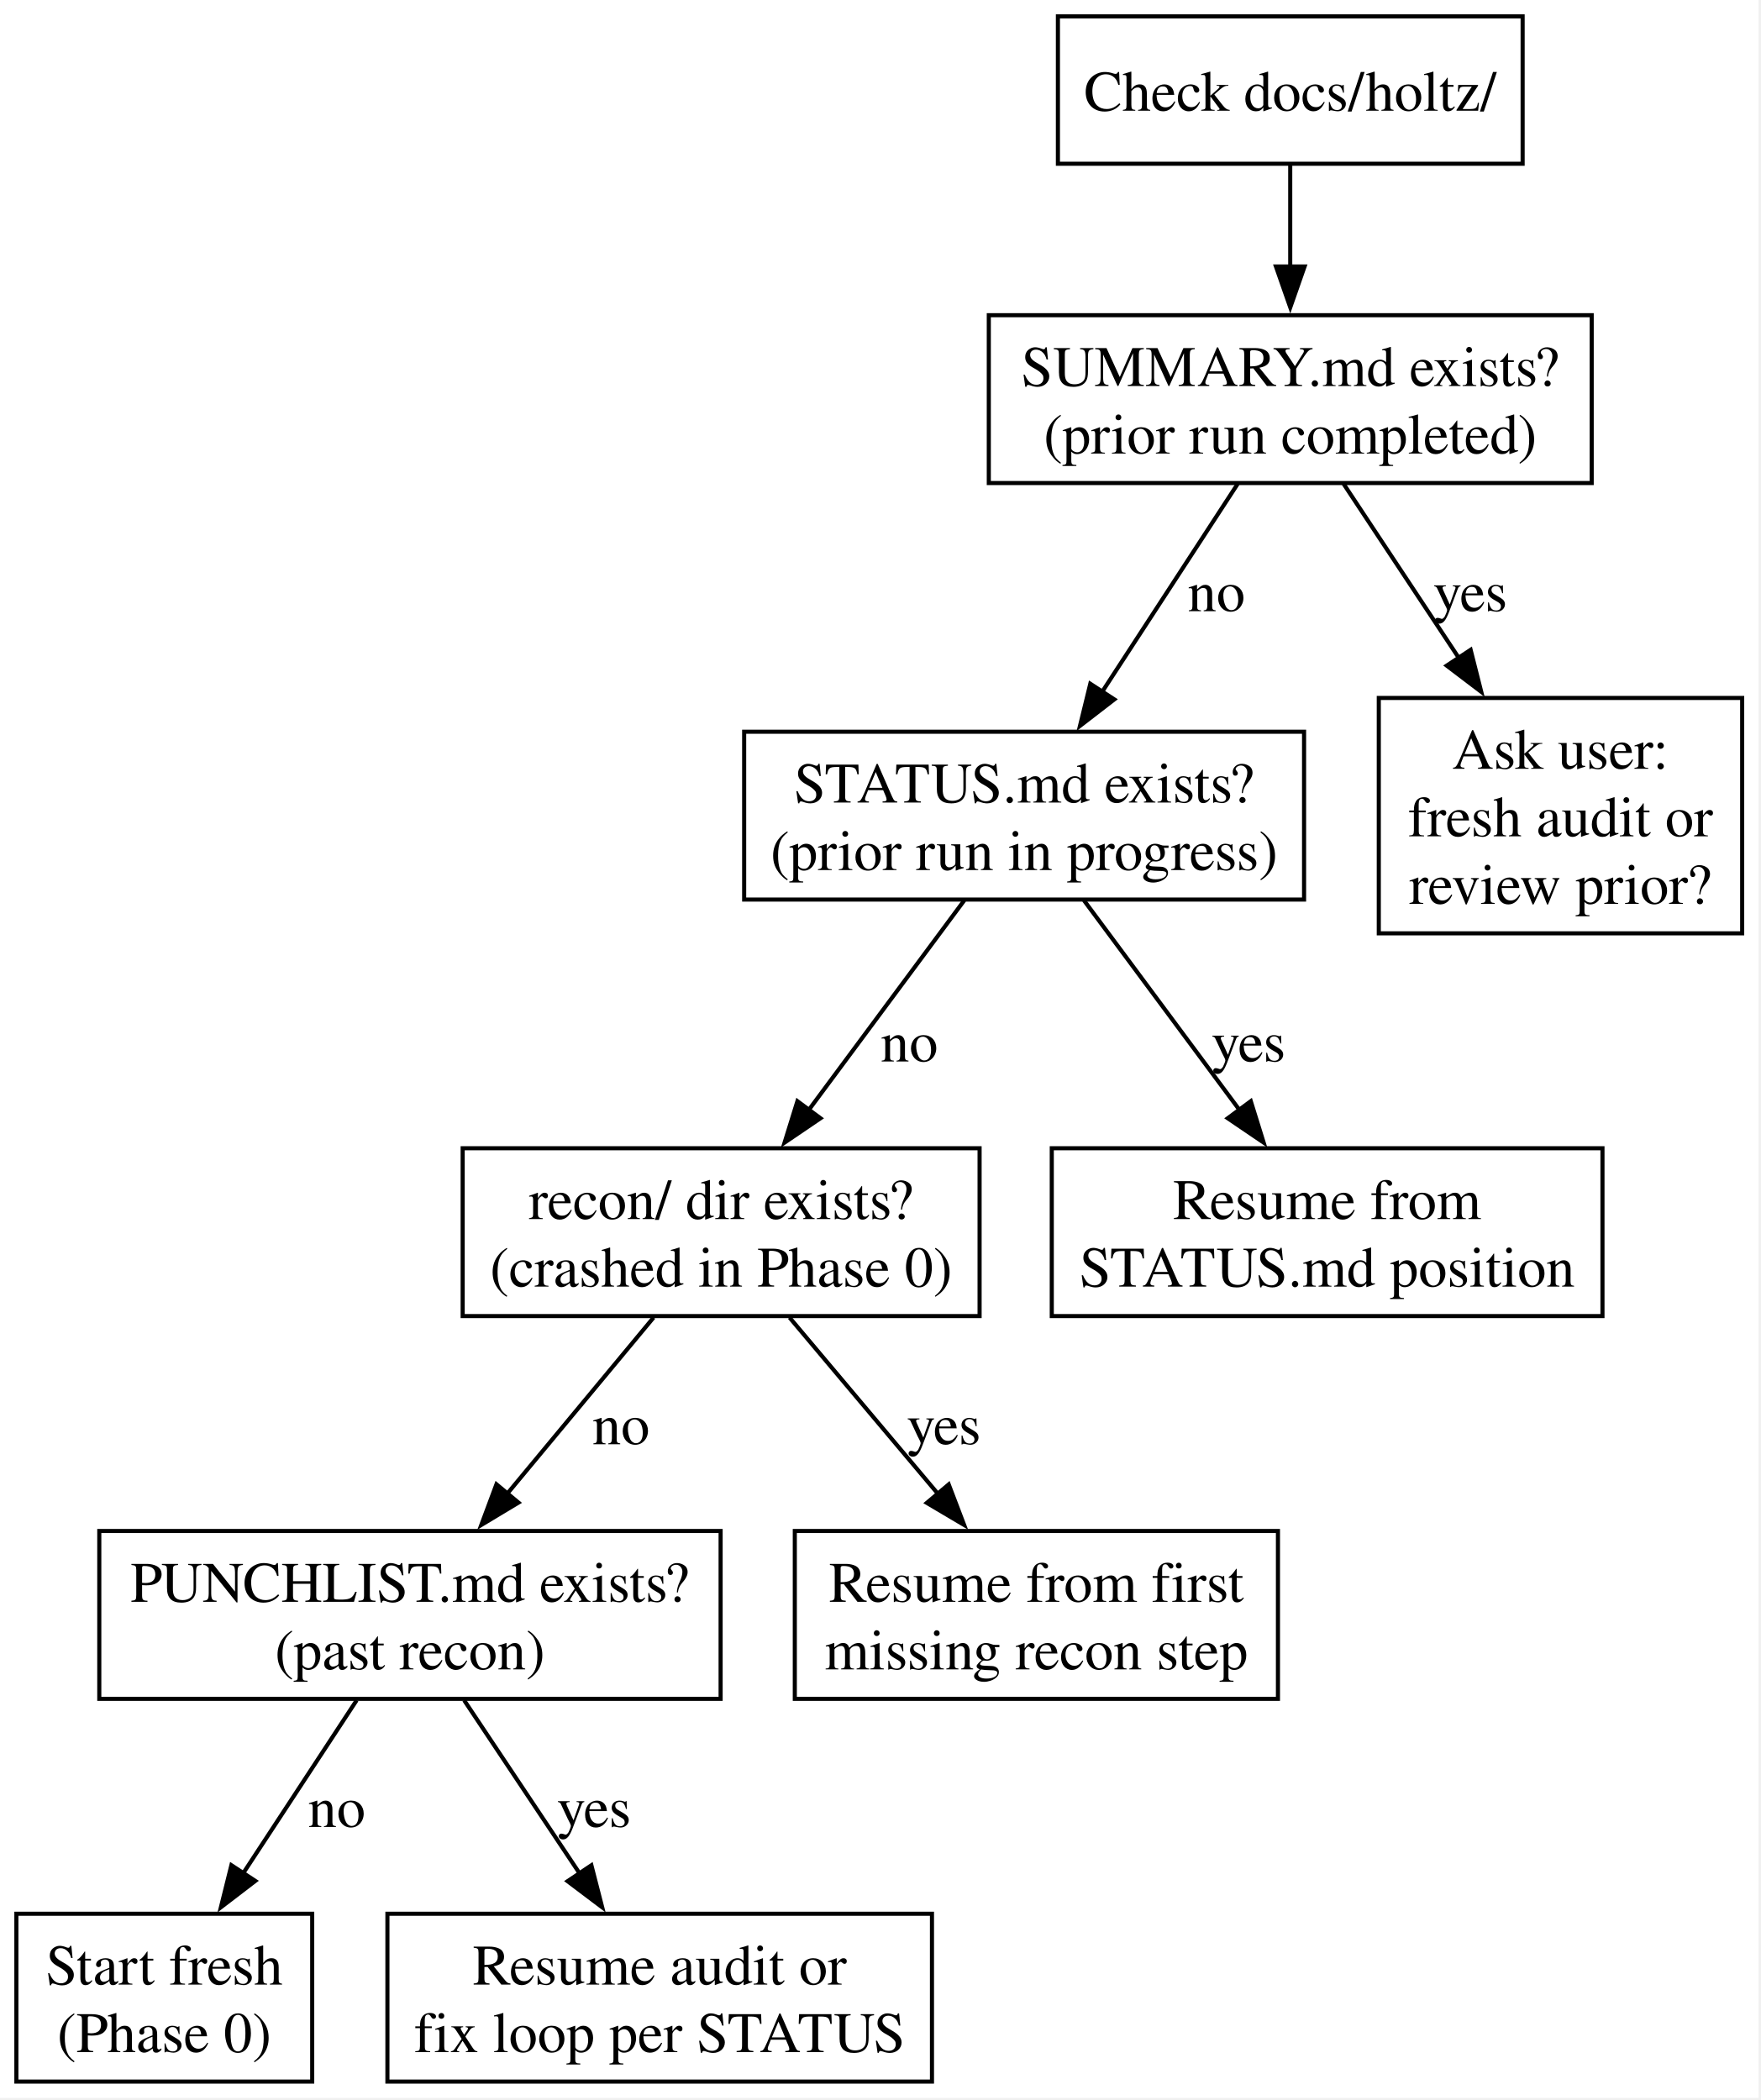
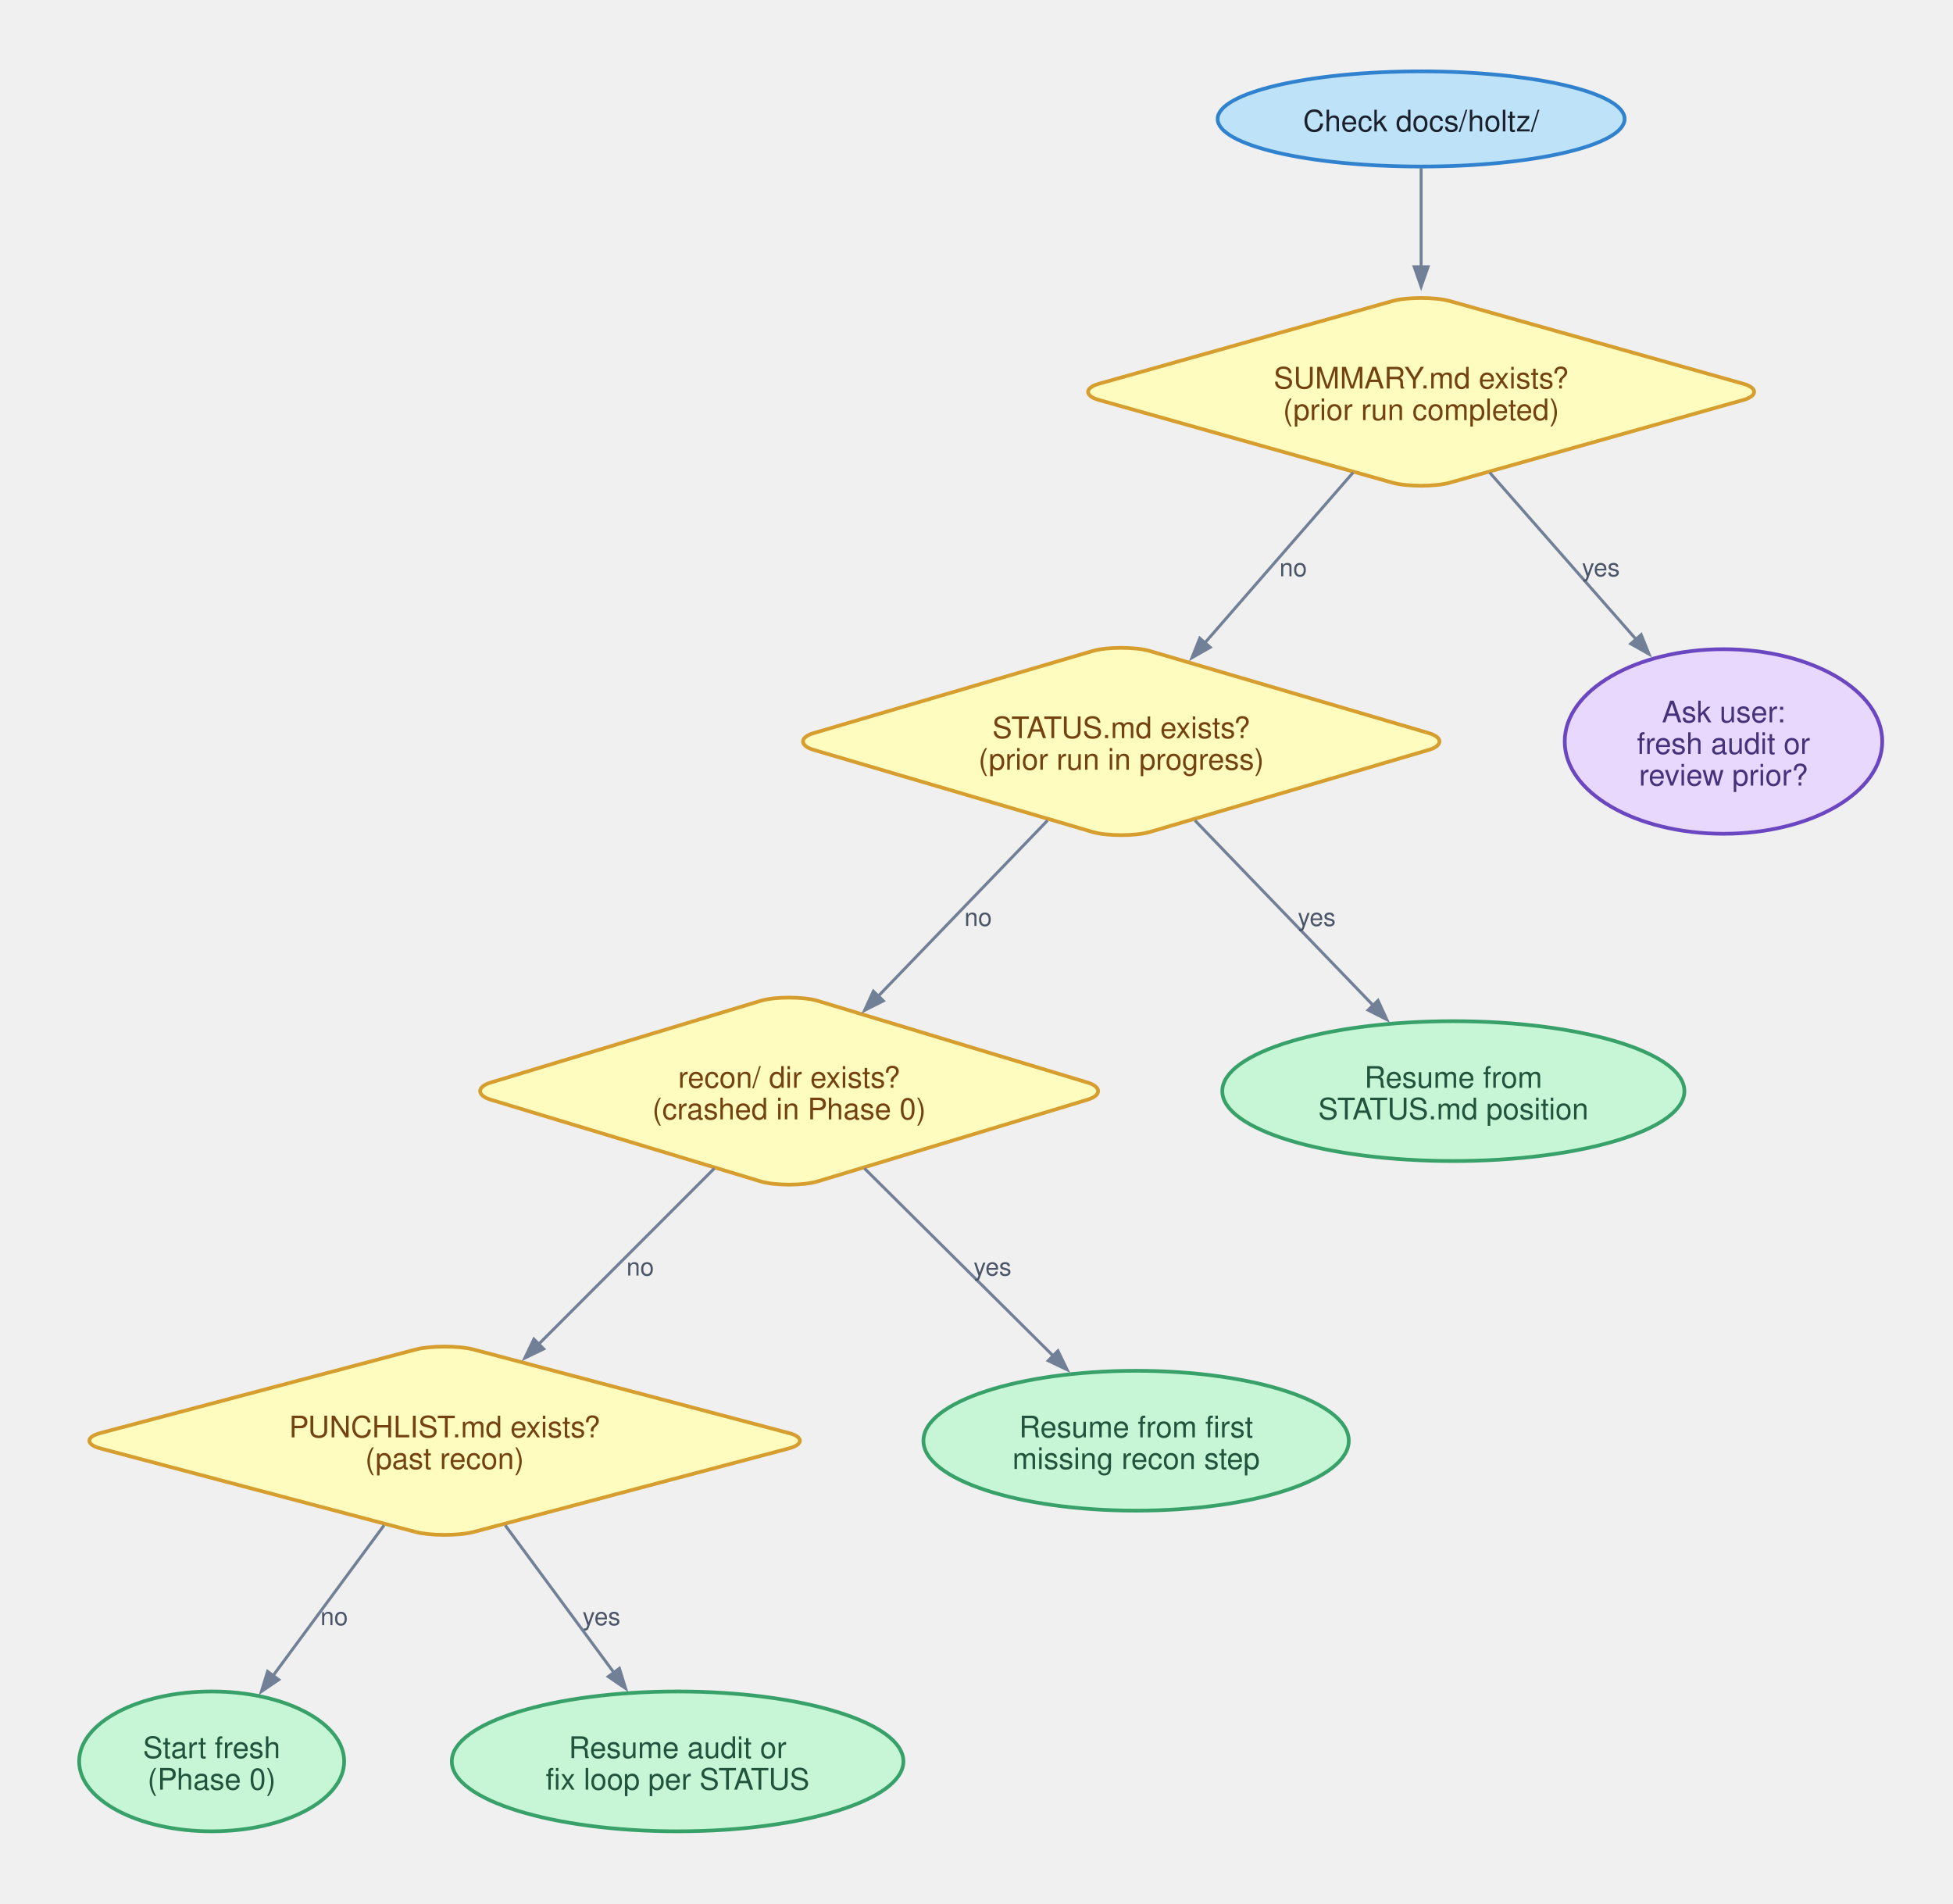
- <svg xmlns="http://www.w3.org/2000/svg" width="430pt" height="513pt" viewBox="0.00 0.00 430.00 513.00">
-   <g id="graph0" class="graph" transform="scale(1 1) rotate(0) translate(4 508.5)">
-     <polygon fill="white" stroke="none" points="-4,4 -4,-508.5 425.5,-508.5 425.5,4 -4,4" />
+ <svg xmlns="http://www.w3.org/2000/svg" width="788pt" height="768pt" viewBox="0.00 0.00 788.00 768.00">
+   <g id="graph0" class="graph" transform="scale(1 1) rotate(0) translate(28.8 738.82)">
    <g id="node1" class="node">
-       <polygon fill="none" stroke="black" points="367.88,-504.5 254.38,-504.5 254.38,-468.5 367.88,-468.5 367.88,-504.5" />
-       <text xml:space="preserve" text-anchor="middle" x="311.12" y="-481.45" font-family="Times,serif" font-size="14.00">Check docs/holtz/</text>
+       <ellipse fill="#bee3f8" stroke="#3182ce" stroke-width="1.5" cx="544.6" cy="-690.83" rx="82.1" ry="19.2" />
+       <text xml:space="preserve" text-anchor="middle" x="544.6" y="-685.8" font-family="Helvetica,sans-Serif" font-size="12.00" fill="#1a202c">Check docs/holtz/</text>
    </g>
    <g id="node2" class="node">
-       <polygon fill="none" stroke="black" points="384.75,-431.5 237.5,-431.5 237.5,-390.5 384.75,-390.5 384.75,-431.5" />
-       <text xml:space="preserve" text-anchor="middle" x="311.12" y="-414.2" font-family="Times,serif" font-size="14.00">SUMMARY.md exists?</text>
-       <text xml:space="preserve" text-anchor="middle" x="311.12" y="-397.7" font-family="Times,serif" font-size="14.00">(prior run completed)</text>
+       <path fill="#fefcbf" stroke="#d69e2e" stroke-width="1.5" d="M533.05,-617.37C533.05,-617.37 414.55,-583.98 414.55,-583.98 408.78,-582.35 408.78,-579.1 414.55,-577.47 414.55,-577.47 533.05,-544.08 533.05,-544.08 538.82,-542.45 550.38,-542.45 556.15,-544.08 556.15,-544.08 674.65,-577.47 674.65,-577.47 680.42,-579.1 680.42,-582.35 674.65,-583.98 674.65,-583.98 556.15,-617.37 556.15,-617.37 550.38,-619 538.82,-619 533.05,-617.37" />
+       <text xml:space="preserve" text-anchor="middle" x="544.6" y="-582.08" font-family="Helvetica,sans-Serif" font-size="12.00" fill="#744210">SUMMARY.md exists?</text>
+       <text xml:space="preserve" text-anchor="middle" x="544.6" y="-569.33" font-family="Helvetica,sans-Serif" font-size="12.00" fill="#744210">(prior run completed)</text>
    </g>
    <g id="edge1" class="edge">
-       <path fill="none" stroke="black" d="M311.12,-468.08C311.12,-460.7 311.12,-451.85 311.12,-443.4" />
-       <polygon fill="black" stroke="black" points="314.63,-443.4 311.13,-433.4 307.63,-443.4 314.63,-443.4" />
+       <path fill="none" stroke="#718096" stroke-width="1.2" d="M544.6,-671C544.6,-659.89 544.6,-645.27 544.6,-631.08" />
+       <polygon fill="#718096" stroke="#718096" stroke-width="1.2" points="547.4,-631.19 544.6,-623.19 541.8,-631.19 547.4,-631.19" />
    </g>
    <g id="node3" class="node">
-       <polygon fill="none" stroke="black" points="314.5,-329.75 177.75,-329.75 177.75,-288.75 314.5,-288.75 314.5,-329.75" />
-       <text xml:space="preserve" text-anchor="middle" x="246.12" y="-312.45" font-family="Times,serif" font-size="14.00">STATUS.md exists?</text>
-       <text xml:space="preserve" text-anchor="middle" x="246.12" y="-295.95" font-family="Times,serif" font-size="14.00">(prior run in progress)</text>
+       <path fill="#fefcbf" stroke="#d69e2e" stroke-width="1.5" d="M412.09,-476.19C412.09,-476.19 299.51,-443.06 299.51,-443.06 293.76,-441.37 293.76,-437.98 299.51,-436.29 299.51,-436.29 412.09,-403.16 412.09,-403.16 417.84,-401.47 429.36,-401.47 435.11,-403.16 435.11,-403.16 547.69,-436.29 547.69,-436.29 553.44,-437.98 553.44,-441.37 547.69,-443.06 547.69,-443.06 435.11,-476.19 435.11,-476.19 429.36,-477.88 417.84,-477.88 412.09,-476.19" />
+       <text xml:space="preserve" text-anchor="middle" x="423.6" y="-441.03" font-family="Helvetica,sans-Serif" font-size="12.00" fill="#744210">STATUS.md exists?</text>
+       <text xml:space="preserve" text-anchor="middle" x="423.6" y="-428.28" font-family="Helvetica,sans-Serif" font-size="12.00" fill="#744210">(prior run in progress)</text>
    </g>
    <g id="edge3" class="edge">
-       <path fill="none" stroke="black" d="M298.28,-390.29C288.85,-375.81 275.87,-355.89 265.22,-339.55" />
-       <polygon fill="black" stroke="black" points="268.16,-337.65 259.77,-331.18 262.29,-341.47 268.16,-337.65" />
-       <text xml:space="preserve" text-anchor="middle" x="293.11" y="-359.2" font-family="Times,serif" font-size="14.00">no</text>
+       <path fill="none" stroke="#718096" stroke-width="1.2" d="M517.14,-548.17C499.35,-527.73 476.06,-500.96 457.17,-479.26" />
+       <polygon fill="#718096" stroke="#718096" stroke-width="1.2" points="459.5,-477.67 452.14,-473.47 455.28,-481.35 459.5,-477.67" />
+       <text xml:space="preserve" text-anchor="middle" x="492.98" y="-506.33" font-family="Helvetica,sans-Serif" font-size="10.00" fill="#4a5568">no</text>
    </g>
    <g id="node10" class="node">
-       <polygon fill="none" stroke="black" points="421.5,-338 332.75,-338 332.75,-280.5 421.5,-280.5 421.5,-338" />
-       <text xml:space="preserve" text-anchor="middle" x="377.12" y="-320.7" font-family="Times,serif" font-size="14.00">Ask user:</text>
-       <text xml:space="preserve" text-anchor="middle" x="377.12" y="-304.2" font-family="Times,serif" font-size="14.00">fresh audit or</text>
-       <text xml:space="preserve" text-anchor="middle" x="377.12" y="-287.7" font-family="Times,serif" font-size="14.00">review prior?</text>
+       <ellipse fill="#e9d8fd" stroke="#6b46c1" stroke-width="1.5" cx="666.6" cy="-439.68" rx="64.06" ry="37.23" />
+       <text xml:space="preserve" text-anchor="middle" x="666.6" y="-447.4" font-family="Helvetica,sans-Serif" font-size="12.00" fill="#44337a">Ask user:</text>
+       <text xml:space="preserve" text-anchor="middle" x="666.6" y="-434.65" font-family="Helvetica,sans-Serif" font-size="12.00" fill="#44337a">fresh audit or</text>
+       <text xml:space="preserve" text-anchor="middle" x="666.6" y="-421.9" font-family="Helvetica,sans-Serif" font-size="12.00" fill="#44337a">review prior?</text>
    </g>
    <g id="edge2" class="edge">
-       <path fill="none" stroke="black" d="M324.16,-390.29C332.24,-378.09 342.87,-362.03 352.48,-347.5" />
-       <polygon fill="black" stroke="black" points="355.18,-349.76 357.78,-339.49 349.34,-345.9 355.18,-349.76" />
-       <text xml:space="preserve" text-anchor="middle" x="355.1" y="-359.2" font-family="Times,serif" font-size="14.00">yes</text>
+       <path fill="none" stroke="#718096" stroke-width="1.2" d="M572.28,-548.17C589.77,-528.25 612.52,-502.32 631.29,-480.92" />
+       <polygon fill="#718096" stroke="#718096" stroke-width="1.2" points="633.38,-482.78 636.56,-474.92 629.17,-479.09 633.38,-482.78" />
+       <text xml:space="preserve" text-anchor="middle" x="617.13" y="-506.33" font-family="Helvetica,sans-Serif" font-size="10.00" fill="#4a5568">yes</text>
    </g>
    <g id="node4" class="node">
-       <polygon fill="none" stroke="black" points="235.25,-228 109,-228 109,-187 235.25,-187 235.25,-228" />
-       <text xml:space="preserve" text-anchor="middle" x="172.12" y="-210.7" font-family="Times,serif" font-size="14.00">recon/ dir exists?</text>
-       <text xml:space="preserve" text-anchor="middle" x="172.12" y="-194.2" font-family="Times,serif" font-size="14.00">(crashed in Phase 0)</text>
+       <path fill="#fefcbf" stroke="#d69e2e" stroke-width="1.5" d="M278.11,-335.05C278.11,-335.05 169.24,-302.1 169.24,-302.1 163.49,-300.36 163.49,-296.89 169.24,-295.15 169.24,-295.15 278.11,-262.2 278.11,-262.2 283.86,-260.46 295.34,-260.46 301.09,-262.2 301.09,-262.2 409.96,-295.15 409.96,-295.15 415.71,-296.89 415.71,-300.36 409.96,-302.1 409.96,-302.1 301.09,-335.05 301.09,-335.05 295.34,-336.79 283.86,-336.79 278.11,-335.05" />
+       <text xml:space="preserve" text-anchor="middle" x="289.6" y="-299.98" font-family="Helvetica,sans-Serif" font-size="12.00" fill="#744210">recon/ dir exists?</text>
+       <text xml:space="preserve" text-anchor="middle" x="289.6" y="-287.23" font-family="Helvetica,sans-Serif" font-size="12.00" fill="#744210">(crashed in Phase 0)</text>
    </g>
    <g id="edge5" class="edge">
-       <path fill="none" stroke="black" d="M231.5,-288.54C220.66,-273.92 205.71,-253.77 193.52,-237.34" />
-       <polygon fill="black" stroke="black" points="196.39,-235.33 187.62,-229.38 190.76,-239.5 196.39,-235.33" />
-       <text xml:space="preserve" text-anchor="middle" x="218.09" y="-249.2" font-family="Times,serif" font-size="14.00">no</text>
+       <path fill="none" stroke="#718096" stroke-width="1.2" d="M393.86,-407.82C373.68,-386.88 346.9,-359.08 325.53,-336.91" />
+       <polygon fill="#718096" stroke="#718096" stroke-width="1.2" points="327.62,-335.05 320.06,-331.23 323.59,-338.93 327.62,-335.05" />
+       <text xml:space="preserve" text-anchor="middle" x="365.87" y="-365.28" font-family="Helvetica,sans-Serif" font-size="10.00" fill="#4a5568">no</text>
    </g>
    <g id="node7" class="node">
-       <polygon fill="none" stroke="black" points="387.38,-228 252.88,-228 252.88,-187 387.38,-187 387.38,-228" />
-       <text xml:space="preserve" text-anchor="middle" x="320.12" y="-210.7" font-family="Times,serif" font-size="14.00">Resume from</text>
-       <text xml:space="preserve" text-anchor="middle" x="320.12" y="-194.2" font-family="Times,serif" font-size="14.00">STATUS.md position</text>
+       <ellipse fill="#c6f6d5" stroke="#38a169" stroke-width="1.5" cx="557.6" cy="-298.63" rx="93.23" ry="28.21" />
+       <text xml:space="preserve" text-anchor="middle" x="557.6" y="-299.98" font-family="Helvetica,sans-Serif" font-size="12.00" fill="#22543d">Resume from</text>
+       <text xml:space="preserve" text-anchor="middle" x="557.6" y="-287.23" font-family="Helvetica,sans-Serif" font-size="12.00" fill="#22543d">STATUS.md position</text>
    </g>
    <g id="edge4" class="edge">
-       <path fill="none" stroke="black" d="M260.75,-288.54C271.59,-273.92 286.54,-253.77 298.73,-237.34" />
-       <polygon fill="black" stroke="black" points="301.49,-239.5 304.63,-229.38 295.86,-235.33 301.49,-239.5" />
-       <text xml:space="preserve" text-anchor="middle" x="300.93" y="-249.2" font-family="Times,serif" font-size="14.00">yes</text>
+       <path fill="none" stroke="#718096" stroke-width="1.2" d="M453.34,-407.82C474.72,-385.63 503.53,-355.74 525.44,-333" />
+       <polygon fill="#718096" stroke="#718096" stroke-width="1.2" points="527.21,-335.2 530.75,-327.49 523.18,-331.31 527.21,-335.2" />
+       <text xml:space="preserve" text-anchor="middle" x="502.49" y="-365.28" font-family="Helvetica,sans-Serif" font-size="10.00" fill="#4a5568">yes</text>
    </g>
    <g id="node5" class="node">
-       <polygon fill="none" stroke="black" points="172,-134.5 20.25,-134.5 20.25,-93.5 172,-93.5 172,-134.5" />
-       <text xml:space="preserve" text-anchor="middle" x="96.12" y="-117.2" font-family="Times,serif" font-size="14.00">PUNCHLIST.md exists?</text>
-       <text xml:space="preserve" text-anchor="middle" x="96.12" y="-100.7" font-family="Times,serif" font-size="14.00">(past recon)</text>
+       <path fill="#fefcbf" stroke="#d69e2e" stroke-width="1.5" d="M139,-194.4C139,-194.4 11.6,-160.65 11.6,-160.65 5.8,-159.11 5.8,-156.04 11.6,-154.5 11.6,-154.5 139,-120.75 139,-120.75 144.8,-119.21 156.4,-119.21 162.2,-120.75 162.2,-120.75 289.6,-154.5 289.6,-154.5 295.4,-156.04 295.4,-159.11 289.6,-160.65 289.6,-160.65 162.2,-194.4 162.2,-194.4 156.4,-195.94 144.8,-195.94 139,-194.4" />
+       <text xml:space="preserve" text-anchor="middle" x="150.6" y="-158.93" font-family="Helvetica,sans-Serif" font-size="12.00" fill="#744210">PUNCHLIST.md exists?</text>
+       <text xml:space="preserve" text-anchor="middle" x="150.6" y="-146.18" font-family="Helvetica,sans-Serif" font-size="12.00" fill="#744210">(past recon)</text>
    </g>
    <g id="edge7" class="edge">
-       <path fill="none" stroke="black" d="M155.63,-186.65C145.18,-174.06 131.48,-157.57 119.86,-143.58" />
-       <polygon fill="black" stroke="black" points="122.63,-141.44 113.55,-135.98 117.25,-145.91 122.63,-141.44" />
-       <text xml:space="preserve" text-anchor="middle" x="147.68" y="-155.7" font-family="Times,serif" font-size="14.00">no</text>
+       <path fill="none" stroke="#718096" stroke-width="1.2" d="M259.44,-267.46C238.6,-246.61 210.72,-218.72 188.4,-196.39" />
+       <polygon fill="#718096" stroke="#718096" stroke-width="1.2" points="190.58,-194.62 182.95,-190.94 186.62,-198.57 190.58,-194.62" />
+       <text xml:space="preserve" text-anchor="middle" x="229.52" y="-224.23" font-family="Helvetica,sans-Serif" font-size="10.00" fill="#4a5568">no</text>
    </g>
    <g id="node8" class="node">
-       <polygon fill="none" stroke="black" points="308.12,-134.5 190.12,-134.5 190.12,-93.5 308.12,-93.5 308.12,-134.5" />
-       <text xml:space="preserve" text-anchor="middle" x="249.12" y="-117.2" font-family="Times,serif" font-size="14.00">Resume from first</text>
-       <text xml:space="preserve" text-anchor="middle" x="249.12" y="-100.7" font-family="Times,serif" font-size="14.00">missing recon step</text>
+       <ellipse fill="#c6f6d5" stroke="#38a169" stroke-width="1.5" cx="429.6" cy="-157.58" rx="85.81" ry="28.21" />
+       <text xml:space="preserve" text-anchor="middle" x="429.6" y="-158.93" font-family="Helvetica,sans-Serif" font-size="12.00" fill="#22543d">Resume from first</text>
+       <text xml:space="preserve" text-anchor="middle" x="429.6" y="-146.18" font-family="Helvetica,sans-Serif" font-size="12.00" fill="#22543d">missing recon step</text>
    </g>
    <g id="edge6" class="edge">
-       <path fill="none" stroke="black" d="M188.83,-186.65C199.43,-174.06 213.31,-157.57 225.08,-143.58" />
-       <polygon fill="black" stroke="black" points="227.71,-145.88 231.48,-135.97 222.36,-141.37 227.71,-145.88" />
-       <text xml:space="preserve" text-anchor="middle" x="226.52" y="-155.7" font-family="Times,serif" font-size="14.00">yes</text>
+       <path fill="none" stroke="#718096" stroke-width="1.2" d="M319.98,-267.46C342.43,-245.16 372.98,-214.82 396.13,-191.82" />
+       <polygon fill="#718096" stroke="#718096" stroke-width="1.2" points="398.06,-193.85 401.77,-186.22 394.12,-189.87 398.06,-193.85" />
+       <text xml:space="preserve" text-anchor="middle" x="371.67" y="-224.23" font-family="Helvetica,sans-Serif" font-size="10.00" fill="#4a5568">yes</text>
    </g>
    <g id="node6" class="node">
-       <polygon fill="none" stroke="black" points="72.25,-41 0,-41 0,0 72.25,0 72.25,-41" />
-       <text xml:space="preserve" text-anchor="middle" x="36.12" y="-23.7" font-family="Times,serif" font-size="14.00">Start fresh</text>
-       <text xml:space="preserve" text-anchor="middle" x="36.12" y="-7.2" font-family="Times,serif" font-size="14.00">(Phase 0)</text>
+       <ellipse fill="#c6f6d5" stroke="#38a169" stroke-width="1.5" cx="56.6" cy="-28.21" rx="53.46" ry="28.21" />
+       <text xml:space="preserve" text-anchor="middle" x="56.6" y="-29.56" font-family="Helvetica,sans-Serif" font-size="12.00" fill="#22543d">Start fresh</text>
+       <text xml:space="preserve" text-anchor="middle" x="56.6" y="-16.81" font-family="Helvetica,sans-Serif" font-size="12.00" fill="#22543d">(Phase 0)</text>
    </g>
    <g id="edge9" class="edge">
-       <path fill="none" stroke="black" d="M83.11,-93.15C75.01,-80.8 64.45,-64.69 55.39,-50.88" />
-       <polygon fill="black" stroke="black" points="58.36,-49.02 49.95,-42.58 52.51,-52.86 58.36,-49.02" />
-       <text xml:space="preserve" text-anchor="middle" x="78.25" y="-62.2" font-family="Times,serif" font-size="14.00">no</text>
+       <path fill="none" stroke="#718096" stroke-width="1.2" d="M126.15,-123.45C112.34,-104.74 95.14,-81.43 81.3,-62.68" />
+       <polygon fill="#718096" stroke="#718096" stroke-width="1.2" points="83.67,-61.18 76.67,-56.4 79.17,-64.5 83.67,-61.18" />
+       <text xml:space="preserve" text-anchor="middle" x="106.03" y="-83.18" font-family="Helvetica,sans-Serif" font-size="10.00" fill="#4a5568">no</text>
    </g>
    <g id="node9" class="node">
-       <polygon fill="none" stroke="black" points="223.62,-41 90.62,-41 90.62,0 223.62,0 223.62,-41" />
-       <text xml:space="preserve" text-anchor="middle" x="157.12" y="-23.7" font-family="Times,serif" font-size="14.00">Resume audit or</text>
-       <text xml:space="preserve" text-anchor="middle" x="157.12" y="-7.2" font-family="Times,serif" font-size="14.00">fix loop per STATUS</text>
+       <ellipse fill="#c6f6d5" stroke="#38a169" stroke-width="1.5" cx="244.6" cy="-28.21" rx="91.11" ry="28.21" />
+       <text xml:space="preserve" text-anchor="middle" x="244.6" y="-29.56" font-family="Helvetica,sans-Serif" font-size="12.00" fill="#22543d">Resume audit or</text>
+       <text xml:space="preserve" text-anchor="middle" x="244.6" y="-16.81" font-family="Helvetica,sans-Serif" font-size="12.00" fill="#22543d">fix loop per STATUS</text>
    </g>
    <g id="edge8" class="edge">
-       <path fill="none" stroke="black" d="M109.36,-93.15C117.59,-80.8 128.33,-64.69 137.54,-50.88" />
-       <polygon fill="black" stroke="black" points="140.44,-52.84 143.08,-42.57 134.62,-48.95 140.44,-52.84" />
-       <text xml:space="preserve" text-anchor="middle" x="141.09" y="-62.2" font-family="Times,serif" font-size="14.00">yes</text>
+       <path fill="none" stroke="#718096" stroke-width="1.2" d="M175.05,-123.45C188.57,-105.13 205.35,-82.4 219.04,-63.85" />
+       <polygon fill="#718096" stroke="#718096" stroke-width="1.2" points="221.12,-65.74 223.62,-57.64 216.62,-62.41 221.12,-65.74" />
+       <text xml:space="preserve" text-anchor="middle" x="213.89" y="-83.18" font-family="Helvetica,sans-Serif" font-size="10.00" fill="#4a5568">yes</text>
    </g>
  </g>
</svg>
